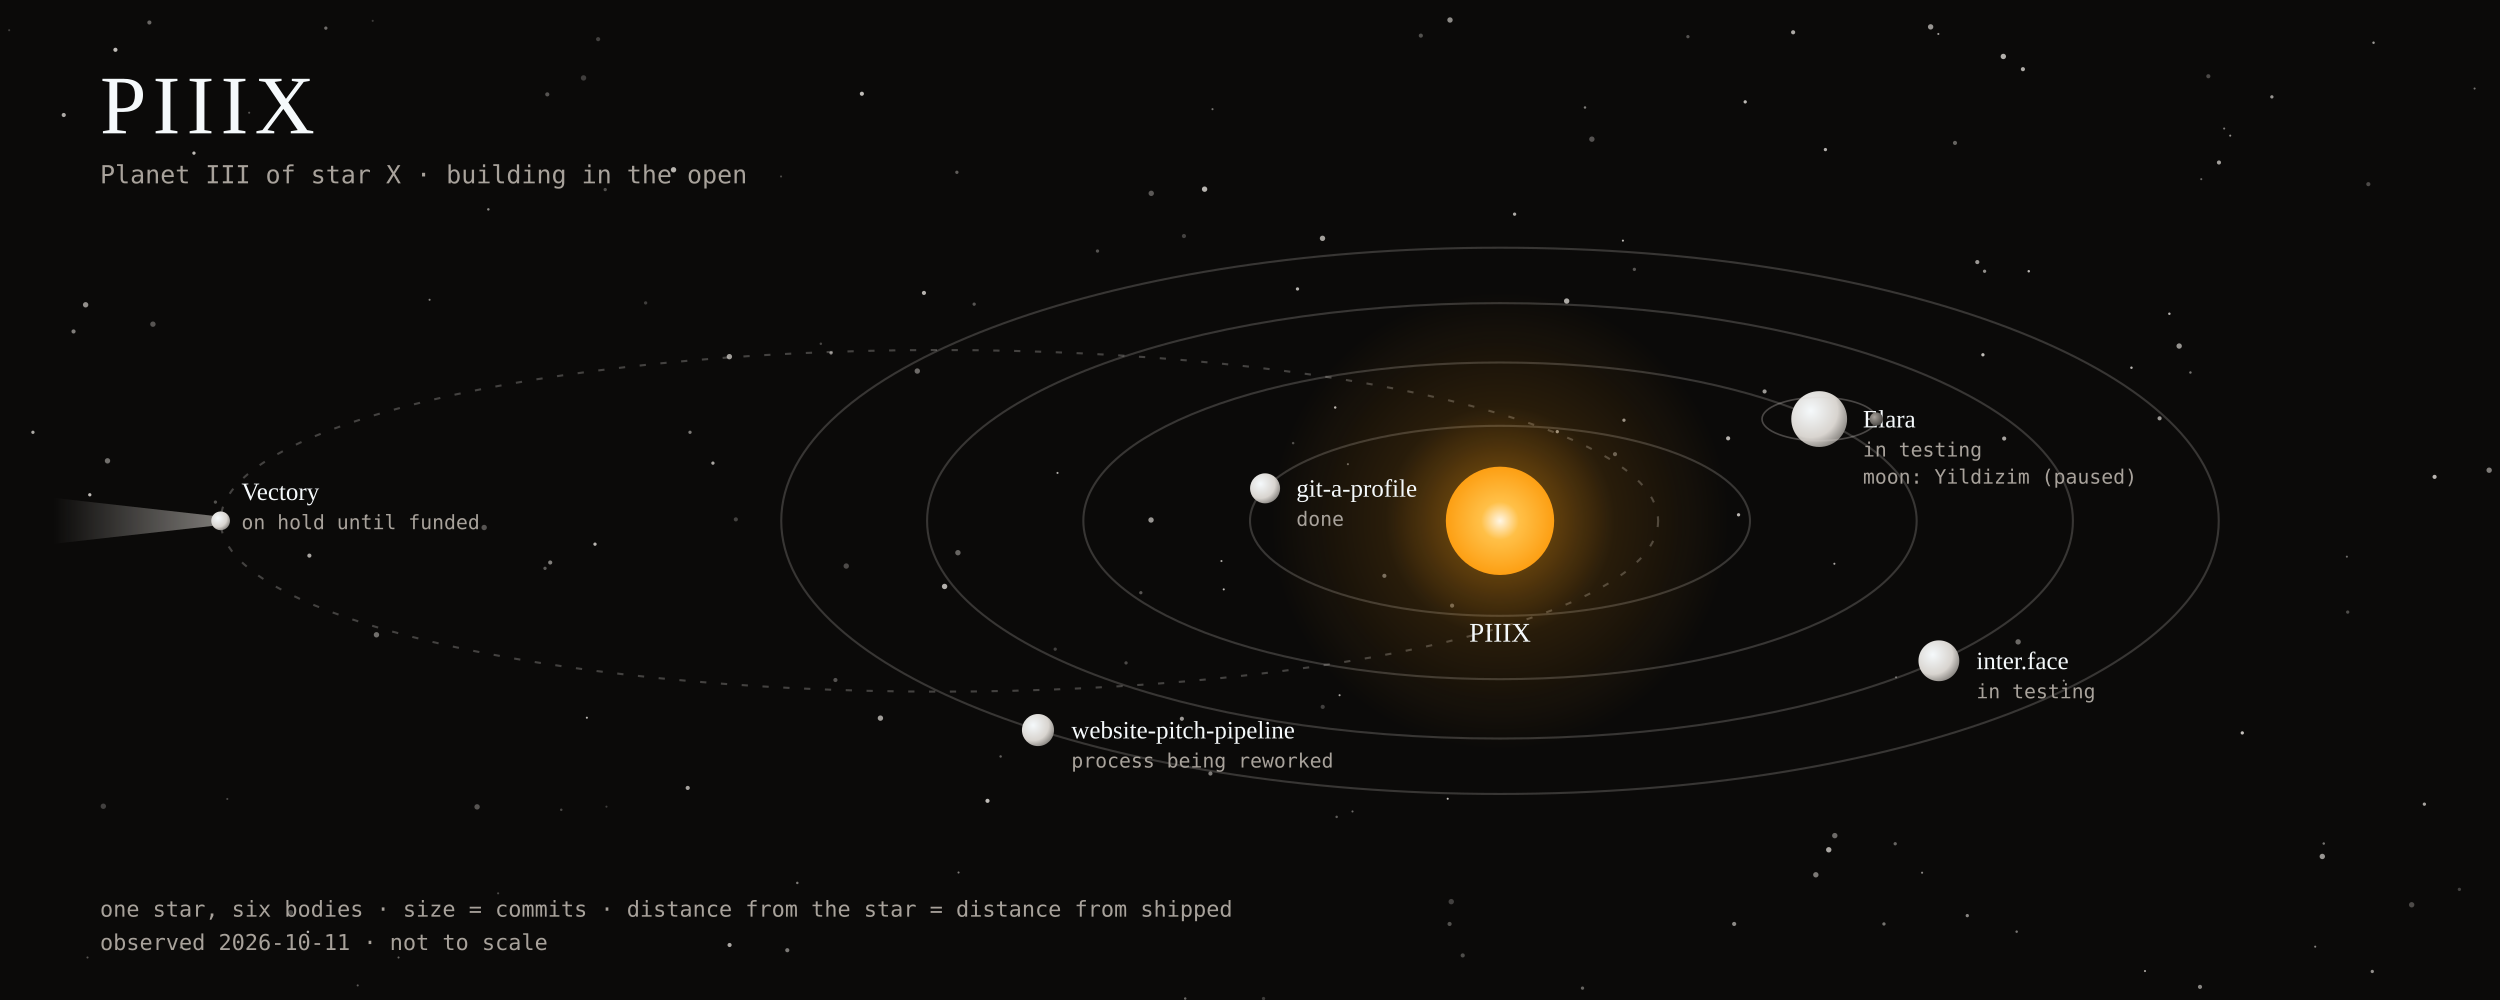
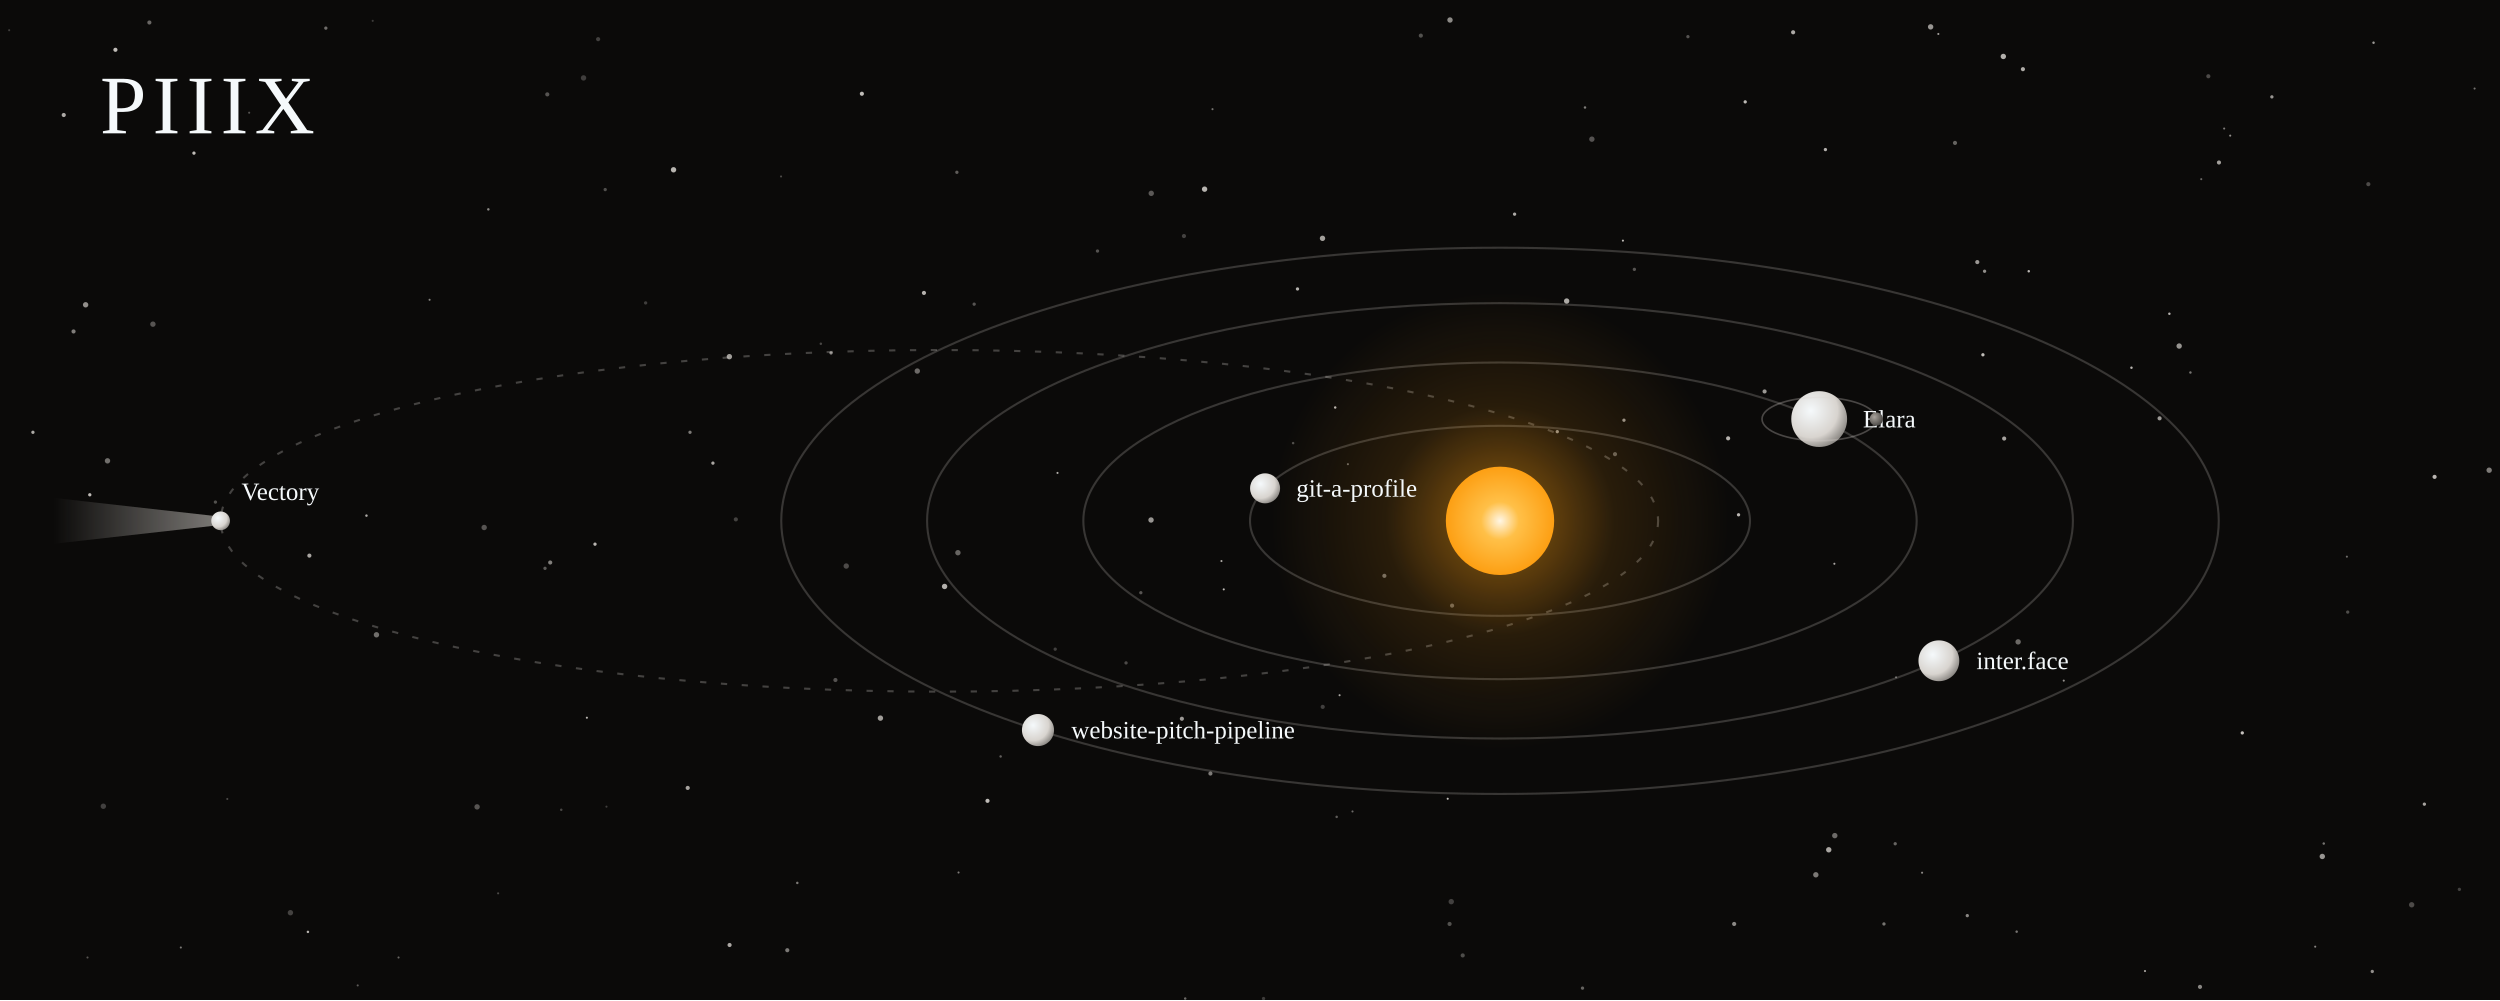
<svg xmlns="http://www.w3.org/2000/svg" viewBox="0 0 1200 480" width="100%" role="img" aria-labelledby="t d">
  <style>
    .spin{animation:spin linear infinite; transform-origin:0 0}
    .rev{animation-direction:reverse}
    @keyframes spin{to{transform:rotate(360deg)}}
    .tw{animation:tw 6s ease-in-out infinite}
    @keyframes tw{0%,100%{opacity:.25}50%{opacity:1}}
    .pulse{animation:pulse 7s ease-in-out infinite; transform-origin:720px 250px}
    @keyframes pulse{0%,100%{transform:scale(1)}50%{transform:scale(1.06)}}
    text{font-family:ui-monospace, SFMono-Regular, Menlo, Consolas, monospace; fill:#f5f9fb}
    .serif{font-family:Georgia, 'Iowan Old Style', 'Times New Roman', serif}
    .mut{fill:#a8a29b}
    @media (prefers-reduced-motion: reduce){ .spin,.tw,.pulse,.trace{animation:none !important} }
  </style>
  <defs>
    <radialGradient id="star">
      <stop offset="0" stop-color="#fff6e5" />
      <stop offset=".35" stop-color="#ffc048" />
      <stop offset="1" stop-color="#fd9f13" />
    </radialGradient>
    <radialGradient id="corona">
      <stop offset="0" stop-color="#fd9f13" stop-opacity=".55" />
      <stop offset=".5" stop-color="#fd9f13" stop-opacity=".12" />
      <stop offset="1" stop-color="#fd9f13" stop-opacity="0" />
    </radialGradient>
    <radialGradient id="planet" cx=".35" cy=".35" r=".8">
      <stop offset="0" stop-color="#f5f9fb" />
      <stop offset=".6" stop-color="#d8d4cf" />
      <stop offset="1" stop-color="#6b6864" />
    </radialGradient>
    <radialGradient id="dim" cx=".35" cy=".35" r=".8">
      <stop offset="0" stop-color="#a8a29b" />
      <stop offset="1" stop-color="#3a3836" />
    </radialGradient>
    <linearGradient id="tail" x1="1" y1="0" x2="0" y2="0">
      <stop offset="0" stop-color="#d8d4cf" stop-opacity=".7" />
      <stop offset="1" stop-color="#d8d4cf" stop-opacity="0" />
    </linearGradient>
  </defs>
  <rect width="1200" height="480" fill="#0b0a09" />
  <circle cx="285.6" cy="261.2" r="0.8" fill="#d8d4cf" opacity="0.85" />
  <circle cx="697.0" cy="290.7" r="1.0" fill="#d8d4cf" opacity="0.42" />
  <circle cx="1194.8" cy="225.7" r="1.3" fill="#d8d4cf" opacity="0.56" />
  <circle cx="180.7" cy="304.7" r="1.3" fill="#d8d4cf" opacity="0.50" class="tw" style="animation-delay:-4.7s" />
  <circle cx="191.3" cy="459.6" r="0.5" fill="#d8d4cf" opacity="0.45" class="tw" style="animation-delay:-5.2s" />
  <circle cx="567.3" cy="345.0" r="1.0" fill="#d8d4cf" opacity="0.71" />
  <circle cx="474.0" cy="384.4" r="1.0" fill="#d8d4cf" opacity="0.88" class="tw" style="animation-delay:-2.2s" />
  <circle cx="43.1" cy="237.5" r="0.8" fill="#d8d4cf" opacity="0.88" />
  <circle cx="752.0" cy="144.5" r="1.3" fill="#d8d4cf" opacity="0.79" />
  <circle cx="640.9" cy="195.6" r="0.6" fill="#d8d4cf" opacity="0.84" />
  <circle cx="1114.7" cy="411.1" r="1.3" fill="#d8d4cf" opacity="0.69" class="tw" style="animation-delay:-5.2s" />
  <circle cx="1157.6" cy="434.3" r="1.3" fill="#d8d4cf" opacity="0.32" />
  <circle cx="759.6" cy="474.3" r="0.8" fill="#d8d4cf" opacity="0.44" class="tw" style="animation-delay:-5.1s" />
  <circle cx="1187.8" cy="42.5" r="0.5" fill="#d8d4cf" opacity="0.52" class="tw" style="animation-delay:-1.8s" />
  <circle cx="922.6" cy="418.9" r="0.5" fill="#d8d4cf" opacity="0.64" />
  <circle cx="453.4" cy="281.5" r="1.3" fill="#d8d4cf" opacity="0.82" />
  <circle cx="606.5" cy="479.3" r="0.8" fill="#d8d4cf" opacity="0.25" class="tw" style="animation-delay:-3.2s" />
  <circle cx="1138.7" cy="466.3" r="0.8" fill="#d8d4cf" opacity="0.65" class="tw" style="animation-delay:-0.3s" />
  <circle cx="1041.3" cy="150.6" r="0.6" fill="#d8d4cf" opacity="0.83" />
  <circle cx="552.5" cy="249.6" r="1.3" fill="#d8d4cf" opacity="0.69" class="tw" style="animation-delay:-5.8s" />
  <circle cx="973.8" cy="130.2" r="0.6" fill="#d8d4cf" opacity="0.86" />
  <circle cx="309.9" cy="145.4" r="0.8" fill="#d8d4cf" opacity="0.26" />
  <circle cx="696.0" cy="9.6" r="1.3" fill="#d8d4cf" opacity="0.63" class="tw" style="animation-delay:-3.8s" />
  <circle cx="398.9" cy="169.4" r="0.8" fill="#d8d4cf" opacity="0.65" />
  <circle cx="587.4" cy="282.9" r="0.5" fill="#d8d4cf" opacity="0.88" />
  <circle cx="547.6" cy="284.5" r="0.8" fill="#d8d4cf" opacity="0.37" />
  <circle cx="909.7" cy="405.0" r="0.8" fill="#d8d4cf" opacity="0.45" />
  <circle cx="926.7" cy="12.9" r="1.3" fill="#d8d4cf" opacity="0.69" class="tw" style="animation-delay:-3.0s" />
  <circle cx="784.5" cy="129.3" r="0.8" fill="#d8d4cf" opacity="0.37" />
  <circle cx="837.7" cy="48.9" r="0.8" fill="#d8d4cf" opacity="0.87" />
  <circle cx="269.4" cy="388.7" r="0.6" fill="#d8d4cf" opacity="0.30" />
  <circle cx="261.6" cy="272.8" r="0.8" fill="#d8d4cf" opacity="0.40" class="tw" style="animation-delay:-3.2s" />
  <circle cx="229.0" cy="387.3" r="1.3" fill="#d8d4cf" opacity="0.37" />
  <circle cx="968.7" cy="308.1" r="1.3" fill="#d8d4cf" opacity="0.47" class="tw" style="animation-delay:-1.8s" />
  <circle cx="952.6" cy="130.2" r="0.8" fill="#d8d4cf" opacity="0.66" />
  <circle cx="682.0" cy="17.1" r="1.0" fill="#d8d4cf" opacity="0.35" class="tw" style="animation-delay:-5.7s" />
  <circle cx="1056.0" cy="473.7" r="1.0" fill="#d8d4cf" opacity="0.61" />
  <circle cx="860.7" cy="15.5" r="1.0" fill="#d8d4cf" opacity="0.79" />
  <circle cx="622.8" cy="138.7" r="0.8" fill="#d8d4cf" opacity="0.83" />
  <circle cx="1029.6" cy="466.1" r="0.5" fill="#d8d4cf" opacity="0.78" class="tw" style="animation-delay:-5.4s" />
  <circle cx="832.4" cy="443.5" r="1.0" fill="#d8d4cf" opacity="0.63" class="tw" style="animation-delay:-4.5s" />
  <circle cx="206.2" cy="143.9" r="0.5" fill="#d8d4cf" opacity="0.59" />
  <circle cx="1126.9" cy="293.8" r="0.8" fill="#d8d4cf" opacity="0.33" />
  <circle cx="649.2" cy="389.5" r="0.5" fill="#d8d4cf" opacity="0.48" />
  <circle cx="641.6" cy="392.1" r="0.6" fill="#d8d4cf" opacity="0.41" />
  <circle cx="1067.6" cy="61.7" r="0.5" fill="#d8d4cf" opacity="0.57" />
  <circle cx="480.3" cy="363.1" r="0.6" fill="#d8d4cf" opacity="0.42" />
  <circle cx="507.6" cy="227.0" r="0.5" fill="#d8d4cf" opacity="0.81" />
  <circle cx="55.4" cy="23.9" r="1.0" fill="#d8d4cf" opacity="0.88" />
  <circle cx="103.4" cy="241.0" r="0.8" fill="#d8d4cf" opacity="0.35" class="tw" style="animation-delay:-2.3s" />
  <circle cx="467.6" cy="146.0" r="0.8" fill="#d8d4cf" opacity="0.37" />
  <circle cx="148.5" cy="266.7" r="1.0" fill="#d8d4cf" opacity="0.77" />
  <circle cx="51.6" cy="221.2" r="1.3" fill="#d8d4cf" opacity="0.50" />
  <circle cx="747.5" cy="207.2" r="0.8" fill="#d8d4cf" opacity="0.66" />
  <circle cx="377.9" cy="456.1" r="1.0" fill="#d8d4cf" opacity="0.55" />
  <circle cx="643.0" cy="333.7" r="0.5" fill="#d8d4cf" opacity="0.77" />
  <circle cx="156.4" cy="13.5" r="0.8" fill="#d8d4cf" opacity="0.49" />
  <circle cx="949.1" cy="125.8" r="1.0" fill="#d8d4cf" opacity="0.70" />
  <circle cx="877.8" cy="407.9" r="1.3" fill="#d8d4cf" opacity="0.77" />
  <circle cx="880.5" cy="270.6" r="0.5" fill="#d8d4cf" opacity="0.78" />
  <circle cx="568.3" cy="113.3" r="1.0" fill="#d8d4cf" opacity="0.28" class="tw" style="animation-delay:-0.6s" />
  <circle cx="1056.6" cy="86.0" r="0.5" fill="#d8d4cf" opacity="0.47" />
  <circle cx="30.6" cy="55.2" r="1.0" fill="#d8d4cf" opacity="0.79" />
  <circle cx="694.9" cy="383.4" r="0.5" fill="#d8d4cf" opacity="0.90" />
  <circle cx="634.8" cy="114.4" r="1.3" fill="#d8d4cf" opacity="0.74" />
  <circle cx="73.4" cy="155.6" r="1.3" fill="#d8d4cf" opacity="0.37" class="tw" style="animation-delay:-6.0s" />
  <circle cx="775.2" cy="218.0" r="1.0" fill="#d8d4cf" opacity="0.41" />
  <circle cx="1126.5" cy="267.2" r="0.5" fill="#d8d4cf" opacity="0.49" />
  <circle cx="1115.4" cy="404.9" r="0.6" fill="#d8d4cf" opacity="0.52" />
  <circle cx="695.8" cy="443.5" r="1.0" fill="#d8d4cf" opacity="0.35" />
  <circle cx="1065.1" cy="78.0" r="1.0" fill="#d8d4cf" opacity="0.74" />
  <circle cx="620.7" cy="212.7" r="0.6" fill="#d8d4cf" opacity="0.34" />
  <circle cx="175.9" cy="247.5" r="0.6" fill="#d8d4cf" opacity="0.80" />
  <circle cx="935.4" cy="322.3" r="1.0" fill="#d8d4cf" opacity="0.64" />
  <circle cx="1180.5" cy="426.9" r="0.8" fill="#d8d4cf" opacity="0.27" />
  <circle cx="459.3" cy="82.7" r="0.8" fill="#d8d4cf" opacity="0.41" />
  <circle cx="1036.6" cy="200.8" r="1.0" fill="#d8d4cf" opacity="0.71" />
  <circle cx="696.6" cy="432.8" r="1.3" fill="#d8d4cf" opacity="0.27" />
  <circle cx="86.8" cy="454.8" r="0.5" fill="#d8d4cf" opacity="0.55" />
  <circle cx="281.7" cy="344.5" r="0.5" fill="#d8d4cf" opacity="0.87" />
  <circle cx="290.5" cy="91.0" r="0.8" fill="#d8d4cf" opacity="0.34" />
  <circle cx="810.2" cy="17.6" r="0.8" fill="#d8d4cf" opacity="0.36" class="tw" style="animation-delay:-1.1s" />
  <circle cx="109.1" cy="383.5" r="0.5" fill="#d8d4cf" opacity="0.31" />
  <circle cx="350.1" cy="171.2" r="1.3" fill="#d8d4cf" opacity="0.73" />
  <circle cx="35.3" cy="159.1" r="1.0" fill="#d8d4cf" opacity="0.57" />
  <circle cx="702.1" cy="458.6" r="1.0" fill="#d8d4cf" opacity="0.33" />
  <circle cx="1060.0" cy="36.6" r="1.0" fill="#d8d4cf" opacity="0.32" />
  <circle cx="1090.5" cy="46.5" r="0.8" fill="#d8d4cf" opacity="0.69" />
  <circle cx="540.5" cy="318.2" r="0.8" fill="#d8d4cf" opacity="0.32" />
  <circle cx="406.2" cy="271.7" r="1.3" fill="#d8d4cf" opacity="0.32" />
  <circle cx="422.6" cy="344.7" r="1.3" fill="#d8d4cf" opacity="0.73" />
  <circle cx="876.2" cy="71.8" r="0.8" fill="#d8d4cf" opacity="0.83" />
  <circle cx="147.8" cy="447.3" r="0.6" fill="#d8d4cf" opacity="0.85" />
  <circle cx="779.5" cy="201.7" r="0.8" fill="#d8d4cf" opacity="0.67" />
  <circle cx="374.9" cy="84.7" r="0.5" fill="#d8d4cf" opacity="0.32" />
  <circle cx="664.5" cy="276.4" r="1.0" fill="#d8d4cf" opacity="0.48" />
  <circle cx="460.1" cy="418.8" r="0.5" fill="#d8d4cf" opacity="0.56" />
  <circle cx="834.5" cy="247.1" r="0.8" fill="#d8d4cf" opacity="0.86" />
  <circle cx="971.0" cy="33.2" r="1.0" fill="#d8d4cf" opacity="0.80" class="tw" style="animation-delay:-1.6s" />
  <circle cx="119.6" cy="54.1" r="0.5" fill="#d8d4cf" opacity="0.37" />
  <circle cx="500.0" cy="356.8" r="0.6" fill="#d8d4cf" opacity="0.63" class="tw" style="animation-delay:-2.4s" />
  <circle cx="232.4" cy="253.2" r="1.3" fill="#d8d4cf" opacity="0.37" />
  <circle cx="443.5" cy="140.6" r="1.0" fill="#d8d4cf" opacity="0.83" />
  <circle cx="459.8" cy="265.3" r="1.3" fill="#d8d4cf" opacity="0.45" />
  <circle cx="634.9" cy="339.3" r="1.0" fill="#d8d4cf" opacity="0.27" />
  <circle cx="760.8" cy="51.6" r="0.6" fill="#d8d4cf" opacity="0.57" />
  <circle cx="552.6" cy="92.8" r="1.3" fill="#d8d4cf" opacity="0.39" />
  <circle cx="1111.3" cy="454.4" r="0.5" fill="#d8d4cf" opacity="0.62" />
  <circle cx="1070.5" cy="65.1" r="0.5" fill="#d8d4cf" opacity="0.66" class="tw" style="animation-delay:-2.2s" />
  <circle cx="280.1" cy="37.4" r="1.3" fill="#d8d4cf" opacity="0.26" />
  <circle cx="394.0" cy="165.0" r="0.6" fill="#d8d4cf" opacity="0.30" />
  <circle cx="930.4" cy="16.3" r="0.5" fill="#d8d4cf" opacity="0.73" />
  <circle cx="968.0" cy="447.2" r="0.6" fill="#d8d4cf" opacity="0.53" />
  <circle cx="582.0" cy="52.4" r="0.5" fill="#d8d4cf" opacity="0.52" />
  <circle cx="847.0" cy="187.9" r="1.0" fill="#d8d4cf" opacity="0.70" />
  <circle cx="506.5" cy="311.6" r="0.8" fill="#d8d4cf" opacity="0.27" />
  <circle cx="829.5" cy="210.4" r="1.0" fill="#d8d4cf" opacity="0.83" />
  <circle cx="440.3" cy="178.1" r="1.3" fill="#d8d4cf" opacity="0.48" />
  <circle cx="1163.7" cy="386.0" r="0.8" fill="#d8d4cf" opacity="0.76" class="tw" style="animation-delay:-2.8s" />
  <circle cx="234.4" cy="100.5" r="0.6" fill="#d8d4cf" opacity="0.63" />
  <circle cx="764.1" cy="66.8" r="1.3" fill="#d8d4cf" opacity="0.36" />
  <circle cx="71.7" cy="10.8" r="1.0" fill="#d8d4cf" opacity="0.46" class="tw" style="animation-delay:-4.3s" />
  <circle cx="287.1" cy="18.8" r="1.0" fill="#d8d4cf" opacity="0.27" />
  <circle cx="262.7" cy="45.3" r="1.0" fill="#d8d4cf" opacity="0.37" />
  <circle cx="139.4" cy="438.1" r="1.3" fill="#d8d4cf" opacity="0.28" />
  <circle cx="330.1" cy="378.2" r="1.0" fill="#d8d4cf" opacity="0.76" />
  <circle cx="586.3" cy="269.3" r="0.5" fill="#d8d4cf" opacity="0.78" />
  <circle cx="413.7" cy="45.0" r="1.0" fill="#d8d4cf" opacity="0.88" />
  <circle cx="4.4" cy="14.5" r="0.5" fill="#d8d4cf" opacity="0.26" />
  <circle cx="578.2" cy="90.8" r="1.3" fill="#d8d4cf" opacity="0.84" />
  <circle cx="1168.6" cy="228.9" r="1.0" fill="#d8d4cf" opacity="0.85" />
  <circle cx="41.1" cy="146.3" r="1.3" fill="#d8d4cf" opacity="0.66" />
  <circle cx="1136.8" cy="88.4" r="1.0" fill="#d8d4cf" opacity="0.32" />
  <circle cx="401.0" cy="326.4" r="1.0" fill="#d8d4cf" opacity="0.36" />
  <circle cx="880.7" cy="401.1" r="1.3" fill="#d8d4cf" opacity="0.48" />
  <circle cx="962.0" cy="210.5" r="1.0" fill="#d8d4cf" opacity="0.76" />
  <circle cx="323.3" cy="81.5" r="1.3" fill="#d8d4cf" opacity="0.84" />
  <circle cx="1139.3" cy="20.5" r="0.6" fill="#d8d4cf" opacity="0.71" class="tw" style="animation-delay:-2.8s" />
  <circle cx="910.1" cy="325.1" r="0.5" fill="#d8d4cf" opacity="0.46" />
  <circle cx="961.6" cy="27.1" r="1.3" fill="#d8d4cf" opacity="0.82" />
  <circle cx="1076.3" cy="351.8" r="0.8" fill="#d8d4cf" opacity="0.90" class="tw" style="animation-delay:-1.2s" />
  <circle cx="944.3" cy="439.5" r="0.8" fill="#d8d4cf" opacity="0.62" class="tw" style="animation-delay:-0.5s" />
  <circle cx="779.0" cy="115.5" r="0.5" fill="#d8d4cf" opacity="0.89" />
  <circle cx="171.7" cy="473.0" r="0.5" fill="#d8d4cf" opacity="0.40" />
  <circle cx="264.1" cy="270.0" r="1.0" fill="#d8d4cf" opacity="0.58" />
  <circle cx="382.7" cy="423.8" r="0.6" fill="#d8d4cf" opacity="0.55" />
  <circle cx="49.6" cy="387.0" r="1.3" fill="#d8d4cf" opacity="0.27" />
  <circle cx="239.1" cy="428.8" r="0.5" fill="#d8d4cf" opacity="0.32" />
  <circle cx="990.6" cy="326.7" r="0.5" fill="#d8d4cf" opacity="0.67" />
  <circle cx="1046.0" cy="166.1" r="1.3" fill="#d8d4cf" opacity="0.68" />
  <circle cx="350.2" cy="453.6" r="1.0" fill="#d8d4cf" opacity="0.78" />
  <circle cx="647.0" cy="222.8" r="0.5" fill="#d8d4cf" opacity="0.47" />
  <circle cx="904.3" cy="443.5" r="0.8" fill="#d8d4cf" opacity="0.52" />
  <circle cx="727.0" cy="102.8" r="0.8" fill="#d8d4cf" opacity="0.79" class="tw" style="animation-delay:-1.4s" />
  <circle cx="526.8" cy="120.5" r="0.8" fill="#d8d4cf" opacity="0.36" />
  <circle cx="871.6" cy="419.9" r="1.3" fill="#d8d4cf" opacity="0.55" />
  <circle cx="1023.1" cy="176.5" r="0.6" fill="#d8d4cf" opacity="0.84" />
  <circle cx="581.0" cy="371.3" r="1.0" fill="#d8d4cf" opacity="0.56" />
  <circle cx="42.0" cy="459.6" r="0.5" fill="#d8d4cf" opacity="0.37" class="tw" style="animation-delay:-4.3s" />
  <circle cx="353.2" cy="249.3" r="1.0" fill="#d8d4cf" opacity="0.28" />
  <circle cx="331.2" cy="207.5" r="0.8" fill="#d8d4cf" opacity="0.55" />
  <circle cx="938.4" cy="68.6" r="1.0" fill="#d8d4cf" opacity="0.44" />
  <circle cx="93.1" cy="73.5" r="0.8" fill="#d8d4cf" opacity="0.88" />
  <circle cx="1051.4" cy="178.8" r="0.6" fill="#d8d4cf" opacity="0.53" />
  <circle cx="568.9" cy="479.3" r="0.6" fill="#d8d4cf" opacity="0.48" />
  <circle cx="342.2" cy="222.3" r="0.8" fill="#d8d4cf" opacity="0.77" />
  <circle cx="291.1" cy="387.2" r="0.5" fill="#d8d4cf" opacity="0.26" />
  <circle cx="178.9" cy="10.0" r="0.5" fill="#d8d4cf" opacity="0.25" />
  <circle cx="951.8" cy="170.3" r="0.8" fill="#d8d4cf" opacity="0.89" class="tw" style="animation-delay:-1.1s" />
  <circle cx="15.8" cy="207.5" r="0.8" fill="#d8d4cf" opacity="0.79" />
  <ellipse cx="720" cy="250" rx="120" ry="45.6" fill="none" stroke="#d8d4cf" stroke-opacity=".22" stroke-width="1" />
  <ellipse cx="720" cy="250" rx="200" ry="76.0" fill="none" stroke="#d8d4cf" stroke-opacity=".22" stroke-width="1" />
  <ellipse cx="720" cy="250" rx="275" ry="104.5" fill="none" stroke="#d8d4cf" stroke-opacity=".22" stroke-width="1" />
  <ellipse cx="720" cy="250" rx="345" ry="131.1" fill="none" stroke="#d8d4cf" stroke-opacity=".22" stroke-width="1" />
  <ellipse cx="450.9" cy="250" rx="345" ry="82.0" fill="none" stroke="#d8d4cf" stroke-opacity=".28" stroke-width="1" stroke-dasharray="3 7" />
  <g class="pulse">
    <circle cx="720" cy="250" r="110" fill="url(#corona)" />
  </g>
  <circle cx="720" cy="250" r="26" fill="url(#star)" />
-   <text x="720" y="308" text-anchor="middle" font-size="13" class="serif" fill="#ffc048">PIIIX</text>
  <g transform="translate(720,250) scale(1,0.38) rotate(200)">
    <g class="spin" style="animation-duration:26s">
      <g transform="translate(120,0)">
        <g class="spin rev" style="animation-duration:26s">
          <g transform="rotate(-200) scale(1,2.632)">
            <circle r="7.2" fill="url(#planet)" />
            <text x="15" y="4" font-size="12" class="serif">git-a-profile</text>
-             <text x="15" y="18" font-size="9.5" class="mut">done</text>
          </g>
        </g>
      </g>
    </g>
  </g>
  <g transform="translate(720,250) scale(1,0.38) rotate(320)">
    <g class="spin" style="animation-duration:38s">
      <g transform="translate(200,0)">
        <g class="spin rev" style="animation-duration:38s">
          <g transform="rotate(-320) scale(1,2.632)">
            <circle r="13.4" fill="url(#planet)" />
            <text x="21" y="4" font-size="12" class="serif">Elara</text>
-             <text x="21" y="18" font-size="9.5" class="mut">in testing</text>
-             <text x="21" y="31" font-size="9.5" class="mut">moon: Yildizim (paused)</text>
            <ellipse rx="27.445" ry="10.4" fill="none" stroke="#d8d4cf" stroke-opacity=".3" stroke-width=".8" />
            <g transform="scale(1,0.38)">
              <g class="spin" style="animation-duration:9s">
                <g transform="translate(27.44473,0)">
                  <g class="spin rev" style="animation-duration:9s">
                    <g transform="scale(1,2.632)">
                      <circle r="3.2" fill="url(#dim)" />
                    </g>
                  </g>
                </g>
              </g>
            </g>
          </g>
        </g>
      </g>
    </g>
  </g>
  <g transform="translate(720,250) scale(1,0.38) rotate(40)">
    <g class="spin" style="animation-duration:52s">
      <g transform="translate(275,0)">
        <g class="spin rev" style="animation-duration:52s">
          <g transform="rotate(-40) scale(1,2.632)">
            <circle r="9.8" fill="url(#planet)" />
            <text x="18" y="4" font-size="12" class="serif">inter.face</text>
-             <text x="18" y="18" font-size="9.5" class="mut">in testing</text>
          </g>
        </g>
      </g>
    </g>
  </g>
  <g transform="translate(720,250) scale(1,0.38) rotate(130)">
    <g class="spin" style="animation-duration:68s">
      <g transform="translate(345,0)">
        <g class="spin rev" style="animation-duration:68s">
          <g transform="rotate(-130) scale(1,2.632)">
            <circle r="7.7" fill="url(#planet)" />
            <text x="16" y="4" font-size="12" class="serif">website-pitch-pipeline</text>
-             <text x="16" y="18" font-size="9.5" class="mut">process being reworked</text>
          </g>
        </g>
      </g>
    </g>
  </g>
  <g transform="translate(105.9,250)">
    <path d="M0,-2 L-80,-11 L-80,11 L0,2 Z" fill="url(#tail)" opacity=".8" />
    <circle r="4.5" fill="url(#planet)" />
    <text x="10" y="-10" font-size="12" class="serif">Vectory</text>
-     <text x="10" y="4" font-size="9.5" class="mut">on hold until funded</text>
  </g>
  <text x="48" y="64" font-size="40" class="serif" letter-spacing="3">PIIIX</text>
-   <text x="48" y="88" font-size="12" class="mut">Planet III of star X · building in the open</text>
-   <text x="48" y="440" font-size="10.5" class="mut">one star, six bodies · size = commits · distance from the star = distance from shipped</text>
-   <text x="48" y="456" font-size="10.5" class="mut">observed 2026-10-11 · not to scale</text>
</svg>
